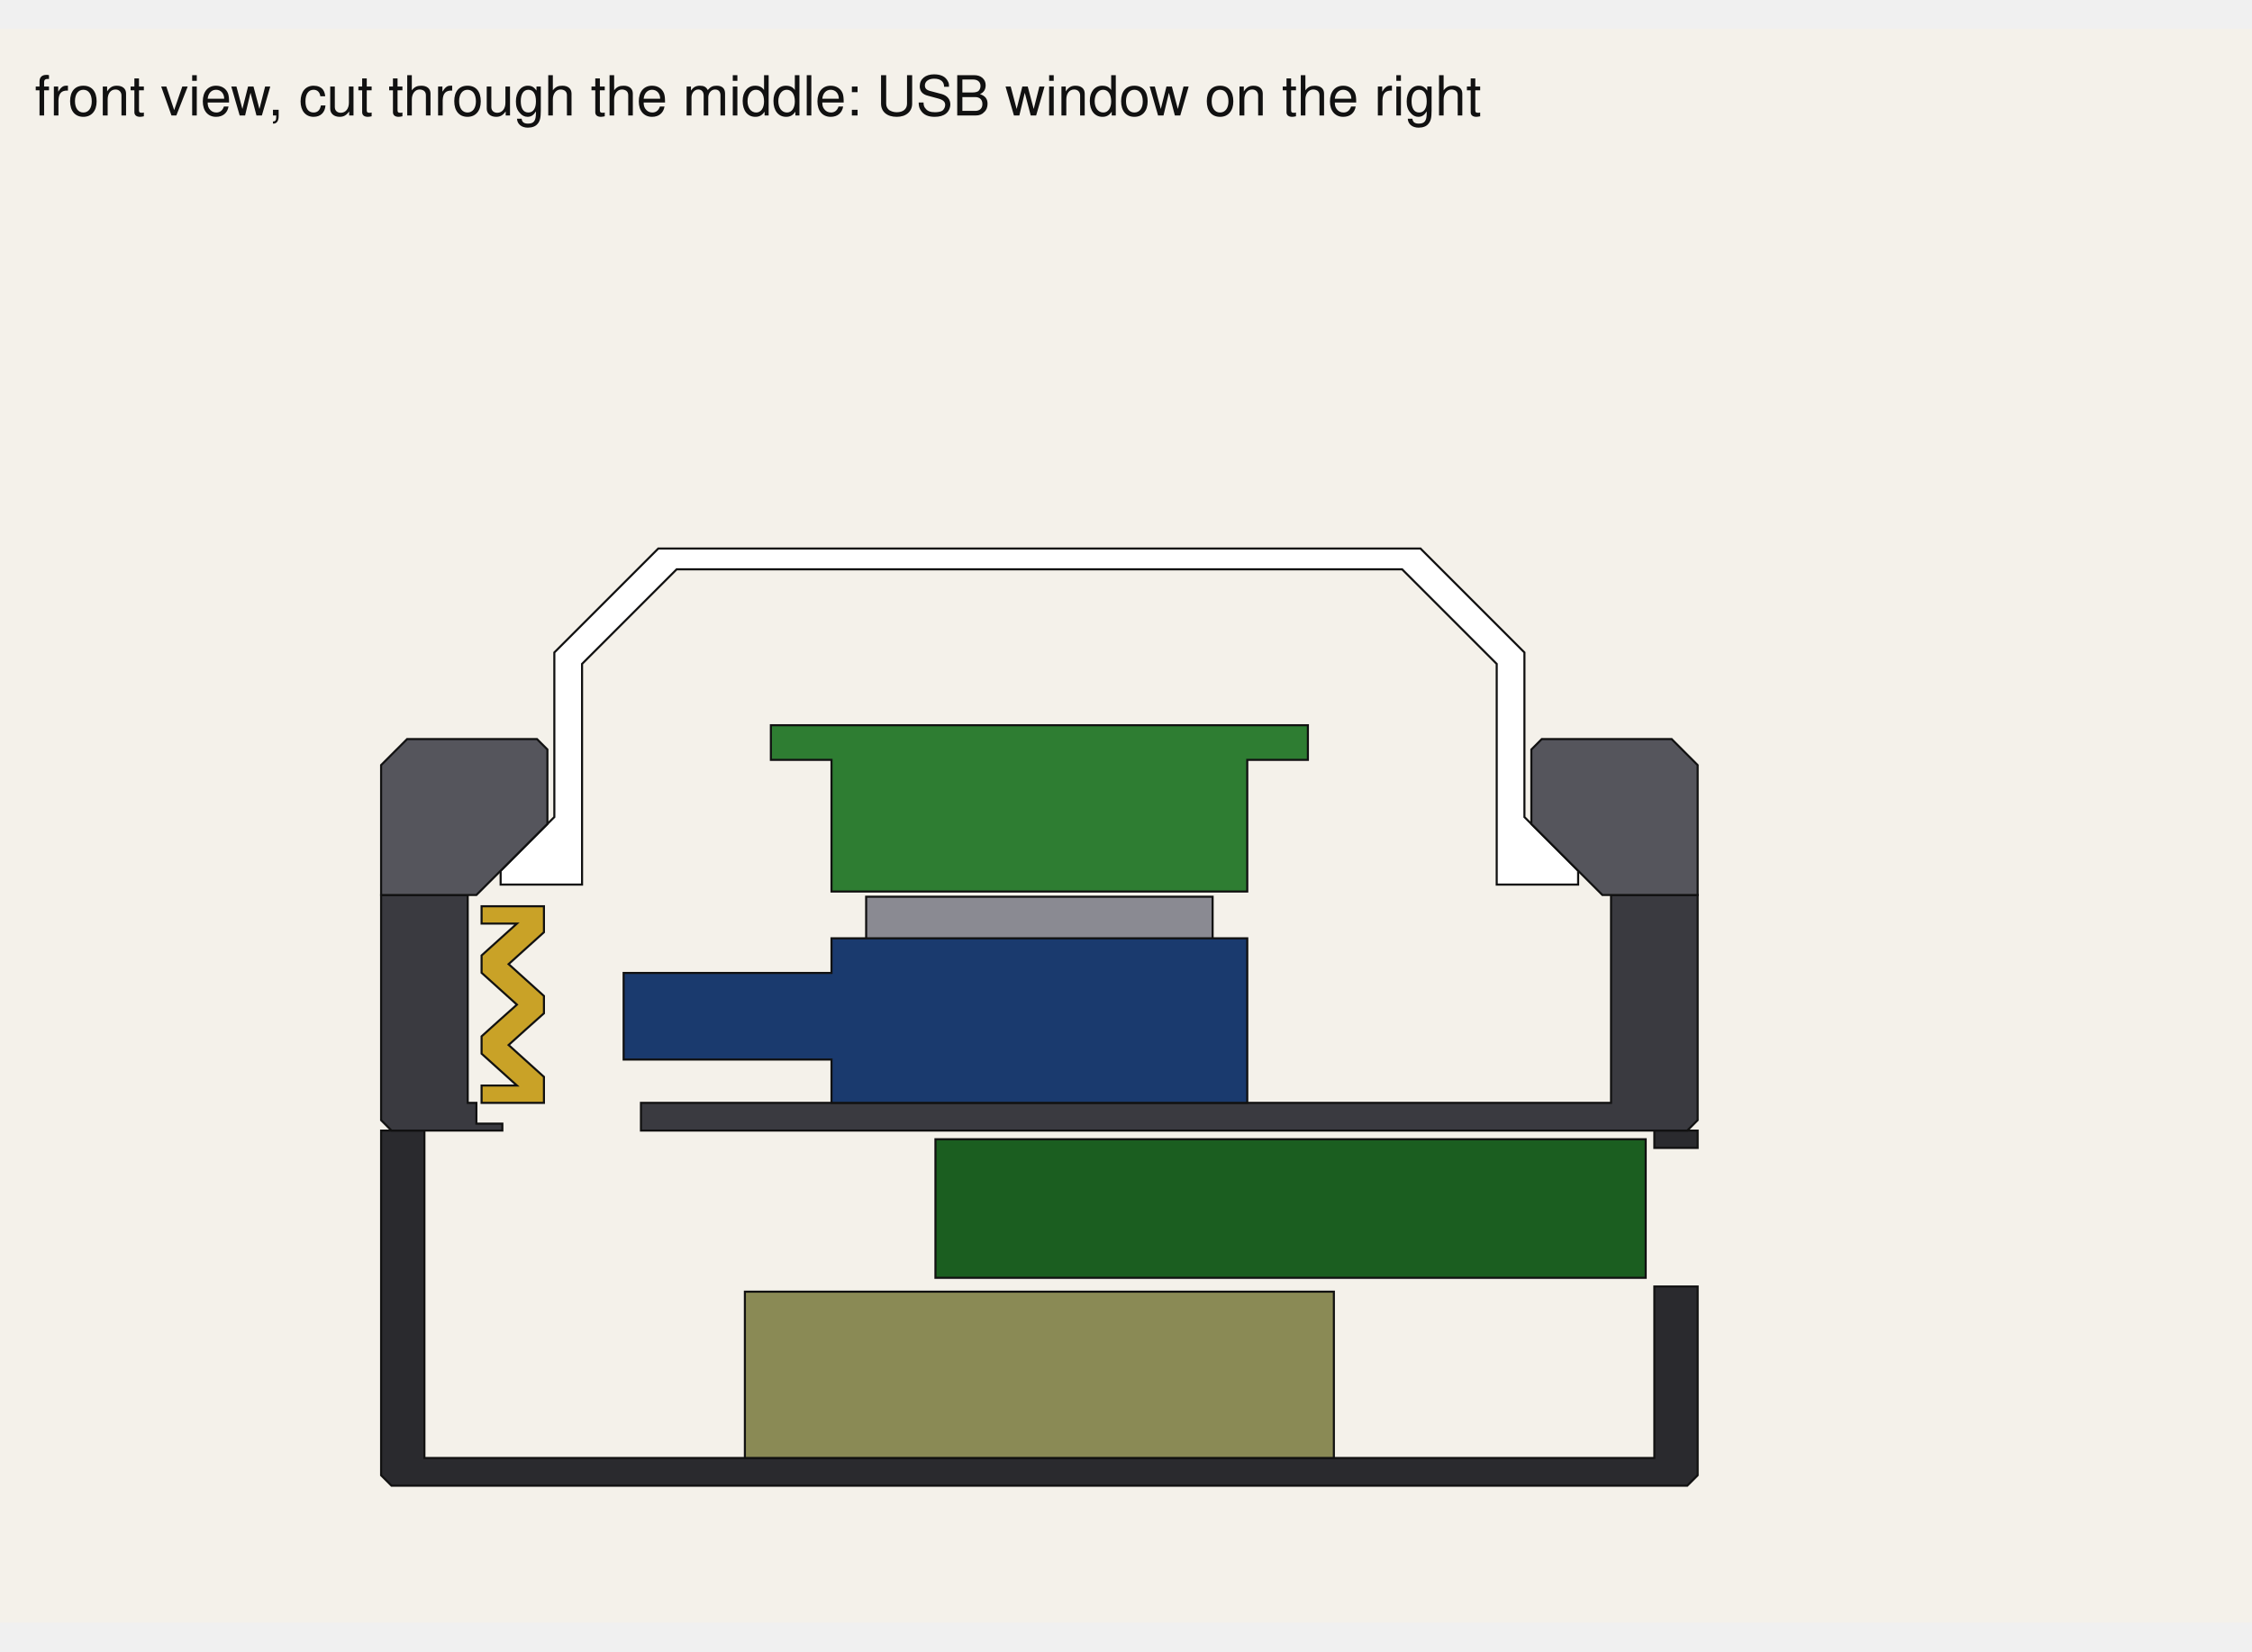
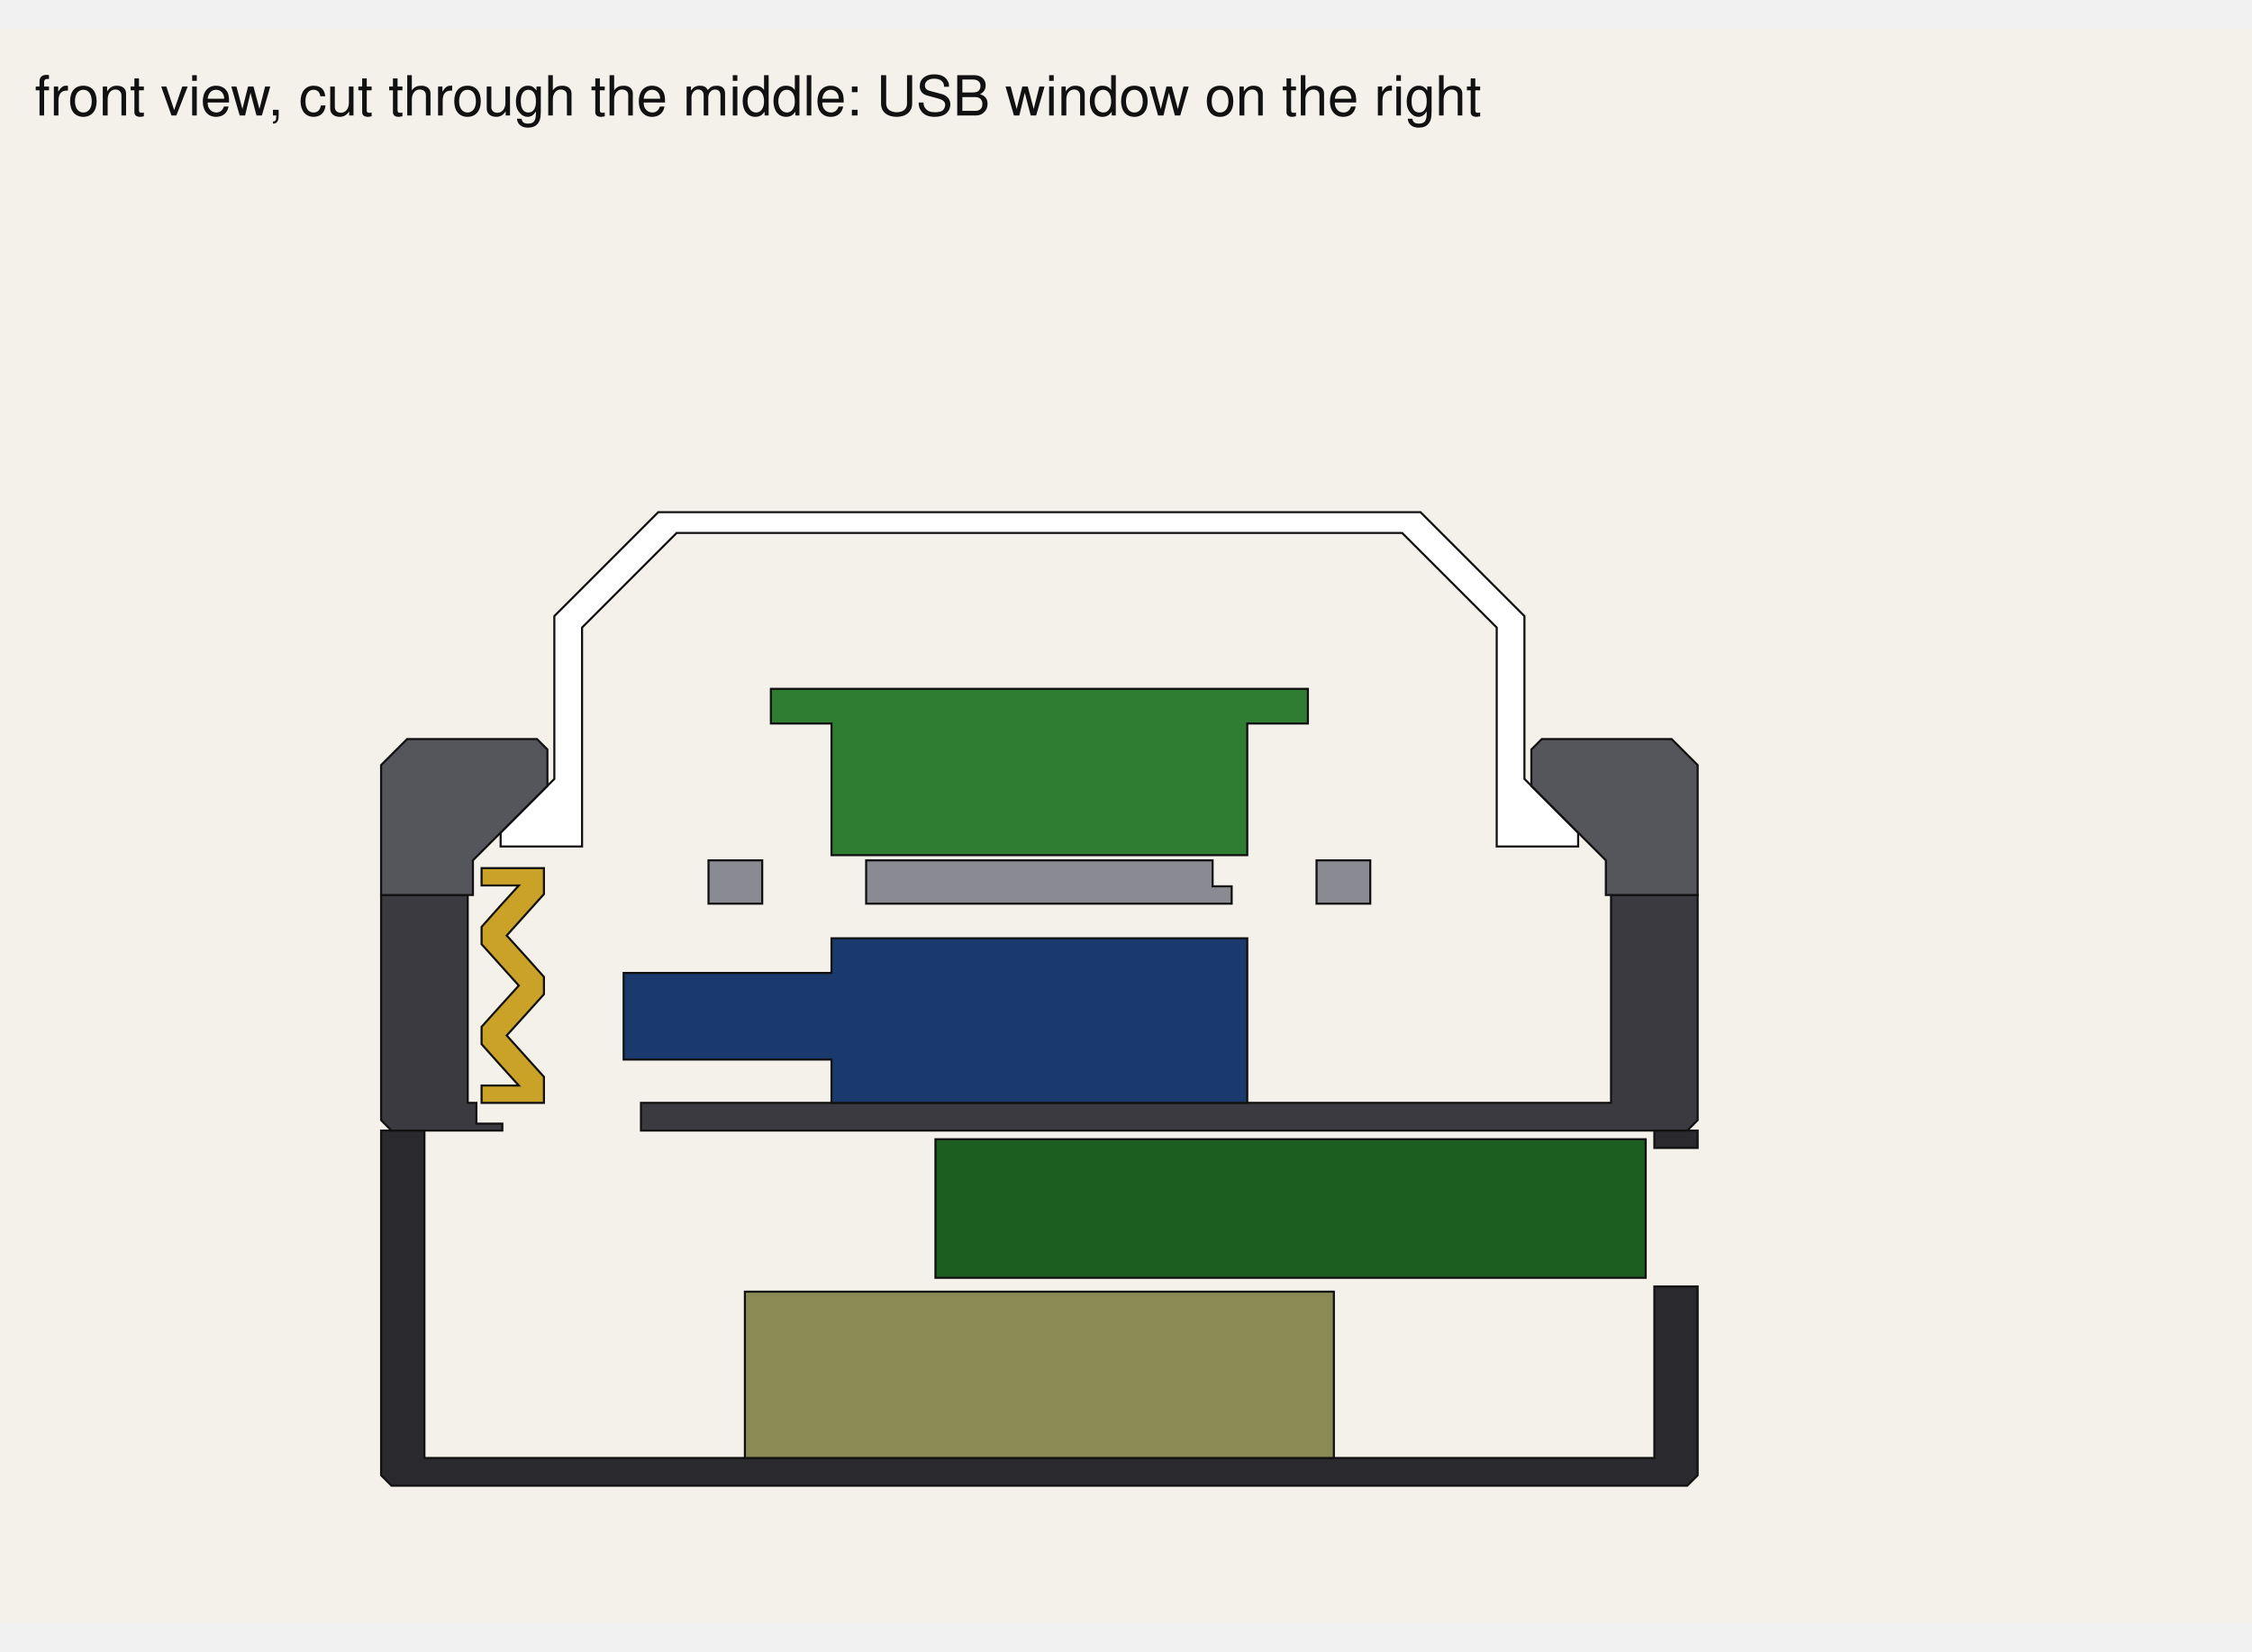
<svg xmlns="http://www.w3.org/2000/svg" viewBox="-60 -62 130 92" width="1320" height="968">
  <rect x="-60" y="-62" width="130" height="92" fill="#f4f1ea" />
  <path d="M-35.50,11.05 L-35.50,20.50 L-23.68,20.50 L-23.36,20.50 L-23.02,20.50 L18.64,20.50 L18.98,20.50 L19.19,20.50 L19.63,20.50 L19.88,20.50 L20.39,20.50 L20.66,20.50 L21.23,20.50 L21.51,20.50 L22.12,20.50 L22.40,20.50 L23.03,20.50 L23.64,20.50 L31.56,20.50 L31.57,20.50 L31.64,20.50 L31.79,20.50 L32.01,20.50 L32.29,20.50 L32.62,20.50 L32.99,20.50 L33.39,20.50 L33.77,20.50 L34.16,20.50 L34.56,20.50 L34.93,20.50 L35.31,20.50 L35.40,20.50 L35.50,20.50 L35.50,13.31 L35.50,10.60 L36.75,10.60 L38.00,10.60 L38.00,12.94 L38.00,21.50 L37.70,21.80 L37.40,22.10 L37.12,22.10 L37.09,22.10 L36.99,22.10 L36.83,22.10 L36.60,22.10 L36.33,22.10 L36.02,22.10 L35.69,22.10 L35.34,22.10 L35.00,22.10 L34.68,22.10 L34.40,22.10 L34.17,22.10 L34.00,22.10 L33.89,22.10 L33.82,22.10 L33.77,22.10 L33.67,22.10 L33.63,22.10 L32.50,22.10 L32.41,22.10 L32.35,22.10 L32.32,22.10 L31.52,22.10 L31.34,22.10 L31.07,22.10 L30.74,22.10 L30.35,22.10 L29.92,22.10 L29.48,22.10 L29.03,22.10 L23.77,22.10 L23.66,22.10 L23.51,22.10 L23.33,22.10 L23.13,22.10 L22.91,22.10 L22.69,22.10 L22.47,22.10 L22.27,22.10 L22.09,22.10 L21.94,22.10 L21.83,22.10 L21.76,22.10 L21.74,22.10 L18.03,22.10 L14.57,22.10 L14.53,22.10 L14.46,22.10 L14.34,22.10 L14.19,22.10 L13.99,22.10 L13.75,22.10 L13.48,22.10 L13.17,22.10 L12.84,22.10 L12.26,22.10 L11.90,22.10 L11.31,22.10 L10.93,22.10 L10.33,22.10 L9.94,22.10 L9.54,22.10 L8.96,22.10 L8.56,22.10 L8.02,22.10 L7.64,22.10 L7.16,22.10 L6.79,22.10 L6.45,22.10 L6.15,22.10 L-34.23,22.10 L-34.52,22.10 L-34.82,22.10 L-35.11,22.10 L-37.40,22.10 L-37.70,21.80 L-38.00,21.50 L-38.00,11.55 L-38.00,1.60 L-36.71,1.60 L-35.50,1.60 Z M38.00,2.39 L38.00,2.60 L36.75,2.60 L35.50,2.60 L35.50,2.33 L35.50,1.60 L35.63,1.60 L35.86,1.60 L36.71,1.60 L36.74,1.60 L38.00,1.60 Z" fill="#2a2a2e" fill-rule="evenodd" stroke="#111" stroke-width="0.12" />
  <path d="M-33.00,0.00 L-32.96,0.00 L-32.92,0.00 L-32.84,0.00 L-32.76,0.00 L-32.64,0.00 L-32.57,0.00 L-32.50,0.00 L-32.50,0.60 L-32.50,1.20 L-31.73,1.20 L-31.00,1.20 L-31.00,1.40 L-31.00,1.60 L-32.20,1.60 L-37.40,1.60 L-37.70,1.30 L-38.00,1.00 L-38.00,-5.50 L-38.00,-12.00 L-33.50,-12.00 L-33.31,-12.00 L-33.00,-12.00 Z M38.00,-5.50 L38.00,1.00 L37.70,1.30 L37.40,1.60 L36.23,1.60 L36.20,1.60 L36.11,1.60 L35.98,1.60 L35.82,1.60 L35.63,1.60 L35.43,1.60 L35.23,1.60 L35.06,1.60 L34.92,1.60 L34.81,1.60 L34.76,1.60 L34.76,1.60 L24.93,1.60 L24.65,1.60 L24.63,1.60 L24.08,1.60 L23.97,1.60 L23.92,1.60 L23.74,1.60 L23.66,1.60 L23.43,1.60 L23.32,1.60 L23.06,1.60 L22.94,1.60 L22.65,1.60 L22.52,1.60 L22.24,1.60 L22.10,1.60 L21.97,1.60 L21.86,1.60 L-11.14,1.60 L-11.33,1.60 L-23.00,1.60 L-23.00,0.80 L-23.00,0.00 L-22.73,0.00 L-22.25,0.00 L-22.21,0.00 L-22.17,0.00 L-21.95,0.00 L-21.72,0.00 L-21.44,0.00 L-21.19,0.00 L-20.89,0.00 L-20.61,0.00 L-20.28,0.00 L-19.98,0.00 L-19.63,0.00 L-19.30,0.00 L-18.93,0.00 L-18.57,0.00 L-18.18,0.00 L-17.80,0.00 L-17.39,0.00 L-16.99,0.00 L-16.55,0.00 L-16.14,0.00 L-15.68,0.00 L-15.24,0.00 L-14.77,0.00 L-14.53,0.00 L-14.34,0.00 L-14.00,0.00 L-13.25,0.00 L-12.50,0.00 L0.00,0.00 L3.53,0.00 L12.50,0.00 L13.25,0.00 L14.00,0.00 L14.34,0.00 L14.53,0.00 L14.77,0.00 L15.24,0.00 L15.68,0.00 L16.14,0.00 L16.55,0.00 L16.99,0.00 L17.39,0.00 L17.80,0.00 L18.18,0.00 L18.57,0.00 L18.93,0.00 L19.30,0.00 L19.63,0.00 L19.98,0.00 L20.28,0.00 L20.61,0.00 L20.89,0.00 L21.19,0.00 L21.44,0.00 L21.72,0.00 L21.95,0.00 L22.17,0.00 L22.21,0.00 L22.25,0.00 L23.14,0.00 L24.10,0.00 L24.21,0.00 L24.45,0.00 L25.00,0.00 L25.51,0.00 L26.02,0.00 L26.51,0.00 L26.99,0.00 L27.44,0.00 L27.89,0.00 L28.31,0.00 L28.72,0.00 L29.10,0.00 L29.49,0.00 L29.83,0.00 L30.18,0.00 L30.49,0.00 L30.80,0.00 L31.07,0.00 L31.34,0.00 L31.58,0.00 L31.81,0.00 L32.01,0.00 L32.21,0.00 L32.37,0.00 L32.52,0.00 L32.64,0.00 L32.76,0.00 L32.84,0.00 L32.92,0.00 L32.96,0.00 L33.00,0.00 L33.00,-12.00 L33.31,-12.00 L33.50,-12.00 L38.00,-12.00 Z" fill="#3a3a40" fill-rule="evenodd" stroke="#111" stroke-width="0.12" />
-   <path d="M28.00,-26.00 L28.00,-16.50 L31.10,-13.40 L31.10,-12.60 L26.40,-12.60 L26.40,-25.34 L20.94,-30.80 L0.00,-30.80 L-20.94,-30.80 L-26.40,-25.34 L-26.40,-12.60 L-31.10,-12.60 L-31.10,-13.40 L-28.00,-16.50 L-28.00,-26.00 L-22.00,-32.00 L0.00,-32.00 L22.00,-32.00 Z" fill="#ffffff" fill-rule="evenodd" stroke="#111" stroke-width="0.12" />
-   <path d="M10.00,-9.40 L9.99,-9.40 L9.98,-9.40 L9.95,-9.40 L9.93,-9.40 L9.89,-9.40 L9.86,-9.40 L9.81,-9.40 L9.76,-9.40 L9.70,-9.40 L9.64,-9.40 L9.57,-9.40 L9.50,-9.40 L9.42,-9.40 L9.33,-9.40 L9.24,-9.40 L9.14,-9.40 L9.04,-9.40 L8.93,-9.40 L8.82,-9.40 L8.70,-9.40 L8.58,-9.40 L8.45,-9.40 L8.31,-9.40 L8.18,-9.40 L8.03,-9.40 L7.89,-9.40 L7.73,-9.40 L7.57,-9.40 L7.41,-9.40 L7.24,-9.40 L7.07,-9.40 L6.90,-9.40 L6.87,-9.40 L6.13,-9.40 L5.51,-9.40 L5.35,-9.40 L4.35,-9.40 L4.16,-9.40 L2.20,-9.40 L1.83,-9.40 L1.81,-9.40 L1.62,-9.40 L1.42,-9.40 L1.22,-9.40 L0.98,-9.40 L0.74,-9.40 L0.49,-9.40 L0.25,-9.40 L0.00,-9.40 L-0.25,-9.40 L-0.49,-9.40 L-0.74,-9.40 L-0.98,-9.40 L-1.22,-9.40 L-1.42,-9.40 L-1.62,-9.40 L-1.81,-9.40 L-2.20,-9.40 L-4.16,-9.40 L-4.35,-9.40 L-5.35,-9.40 L-5.51,-9.40 L-6.13,-9.40 L-6.15,-9.40 L-7.07,-9.40 L-7.24,-9.40 L-7.41,-9.40 L-7.57,-9.40 L-7.73,-9.40 L-7.89,-9.40 L-8.03,-9.40 L-8.18,-9.40 L-8.31,-9.40 L-8.45,-9.40 L-8.58,-9.40 L-8.70,-9.40 L-8.82,-9.40 L-8.93,-9.40 L-9.04,-9.40 L-9.14,-9.40 L-9.24,-9.40 L-9.33,-9.40 L-9.42,-9.40 L-9.50,-9.40 L-9.57,-9.40 L-9.64,-9.40 L-9.70,-9.40 L-9.76,-9.40 L-9.81,-9.40 L-9.86,-9.40 L-9.89,-9.40 L-9.93,-9.40 L-9.95,-9.40 L-9.98,-9.40 L-9.99,-9.40 L-10.00,-9.40 L-10.00,-11.90 L-9.99,-11.90 L-9.98,-11.90 L-9.95,-11.90 L-9.93,-11.90 L-9.89,-11.90 L-9.86,-11.90 L-9.81,-11.90 L-9.76,-11.90 L-9.70,-11.90 L-9.64,-11.90 L-9.57,-11.90 L-9.50,-11.90 L-9.42,-11.90 L-9.33,-11.90 L-9.24,-11.90 L-9.14,-11.90 L-9.04,-11.90 L-8.93,-11.90 L-8.82,-11.90 L-8.70,-11.90 L-8.58,-11.90 L-8.45,-11.90 L-8.31,-11.90 L-8.18,-11.90 L-8.03,-11.90 L-7.89,-11.90 L-7.73,-11.90 L-7.57,-11.90 L-7.41,-11.90 L-7.24,-11.90 L-7.07,-11.90 L-7.04,-11.90 L-6.06,-11.90 L-5.69,-11.90 L-5.53,-11.90 L-5.50,-11.90 L-5.35,-11.90 L-5.19,-11.90 L-4.74,-11.90 L-3.58,-11.90 L-3.26,-11.90 L-2.89,-11.90 L-2.67,-11.90 L-2.43,-11.90 L-2.19,-11.90 L-1.95,-11.90 L-1.71,-11.90 L-1.47,-11.90 L-1.22,-11.90 L-0.98,-11.90 L-0.74,-11.90 L-0.49,-11.90 L-0.25,-11.90 L0.00,-11.90 L0.25,-11.90 L0.49,-11.90 L0.74,-11.90 L0.98,-11.90 L1.22,-11.90 L1.47,-11.90 L1.71,-11.90 L1.95,-11.90 L2.19,-11.90 L2.43,-11.90 L2.67,-11.90 L2.89,-11.90 L3.26,-11.90 L3.58,-11.90 L4.74,-11.90 L5.19,-11.90 L5.35,-11.90 L5.50,-11.90 L5.64,-11.90 L5.69,-11.90 L6.06,-11.90 L7.04,-11.90 L7.07,-11.90 L7.24,-11.90 L7.41,-11.90 L7.57,-11.90 L7.73,-11.90 L7.89,-11.90 L8.03,-11.90 L8.18,-11.90 L8.31,-11.90 L8.45,-11.90 L8.58,-11.90 L8.70,-11.90 L8.82,-11.90 L8.93,-11.90 L9.04,-11.90 L9.14,-11.90 L9.24,-11.90 L9.33,-11.90 L9.42,-11.90 L9.50,-11.90 L9.57,-11.90 L9.64,-11.90 L9.70,-11.90 L9.76,-11.90 L9.81,-11.90 L9.86,-11.90 L9.89,-11.90 L9.93,-11.90 L9.95,-11.90 L9.98,-11.90 L9.99,-11.90 L10.00,-11.90 Z" fill="#8a8a92" fill-rule="evenodd" stroke="#111" stroke-width="0.12" />
-   <path d="M-28.40,-20.40 L-28.40,-16.10 L-32.50,-12.00 L-32.84,-12.00 L-33.06,-12.00 L-33.19,-12.00 L-38.00,-12.00 L-38.00,-15.75 L-38.00,-19.50 L-37.40,-20.10 L-37.36,-20.14 L-37.26,-20.24 L-37.18,-20.32 L-36.68,-20.82 L-36.65,-20.85 L-36.57,-20.93 L-36.50,-21.00 L-36.43,-21.00 L-36.35,-21.00 L-36.16,-21.00 L-35.97,-21.00 L-35.73,-21.00 L-29.86,-21.00 L-29.50,-21.00 L-29.00,-21.00 Z M36.57,-20.93 L36.65,-20.85 L36.68,-20.82 L37.18,-20.32 L37.26,-20.24 L37.36,-20.14 L37.40,-20.10 L38.00,-19.50 L38.00,-15.75 L38.00,-12.00 L33.19,-12.00 L33.06,-12.00 L32.84,-12.00 L32.50,-12.00 L28.40,-16.10 L28.40,-20.40 L29.00,-21.00 L29.50,-21.00 L29.86,-21.00 L30.12,-21.00 L35.73,-21.00 L35.97,-21.00 L36.16,-21.00 L36.35,-21.00 L36.43,-21.00 L36.50,-21.00 Z" fill="#55555c" fill-rule="evenodd" stroke="#111" stroke-width="0.12" />
-   <path d="M15.50,-20.80 L15.50,-19.80 L13.93,-19.80 L12.00,-19.80 L12.00,-16.01 L12.00,-16.00 L12.00,-12.20 L0.00,-12.20 L-12.00,-12.20 L-12.00,-16.00 L-12.00,-16.01 L-12.00,-19.80 L-13.93,-19.80 L-15.50,-19.80 L-15.50,-20.80 L-15.50,-21.80 L-10.33,-21.80 L0.00,-21.80 L10.33,-21.80 L15.50,-21.80 Z" fill="#2e7d32" fill-rule="evenodd" stroke="#111" stroke-width="0.12" />
+   <path d="M28.00,-28.10 L28.00,-18.70 L31.10,-15.60 L31.10,-14.80 L26.40,-14.80 L26.40,-27.44 L20.94,-32.90 L0.00,-32.90 L-20.94,-32.90 L-26.40,-27.44 L-26.40,-14.80 L-31.10,-14.80 L-31.10,-15.60 L-28.00,-18.70 L-28.00,-28.10 L-22.00,-34.10 L0.00,-34.10 L22.00,-34.10 Z" fill="#ffffff" fill-rule="evenodd" stroke="#111" stroke-width="0.12" />
+   <path d="M-16.00,-11.50 L-16.82,-11.50 L-16.84,-11.50 L-16.87,-11.50 L-16.87,-11.50 L-17.07,-11.50 L-17.27,-11.50 L-17.47,-11.50 L-17.65,-11.50 L-17.83,-11.50 L-17.98,-11.50 L-18.14,-11.50 L-18.28,-11.50 L-18.41,-11.50 L-18.53,-11.50 L-18.64,-11.50 L-18.73,-11.50 L-18.82,-11.50 L-18.89,-11.50 L-18.96,-11.50 L-19.01,-11.50 L-19.05,-11.50 L-19.08,-11.50 L-19.10,-11.50 L-19.10,-14.00 L-19.08,-14.00 L-19.05,-14.00 L-19.01,-14.00 L-18.96,-14.00 L-18.89,-14.00 L-18.82,-14.00 L-18.73,-14.00 L-18.64,-14.00 L-18.53,-14.00 L-18.41,-14.00 L-18.28,-14.00 L-18.14,-14.00 L-17.98,-14.00 L-17.83,-14.00 L-17.65,-14.00 L-17.47,-14.00 L-17.27,-14.00 L-17.07,-14.00 L-16.84,-14.00 L-16.62,-14.00 L-16.38,-14.00 L-16.14,-14.00 L-16.01,-14.00 L-16.00,-14.00 Z M10.00,-12.50 L10.54,-12.50 L10.71,-12.50 L11.04,-12.50 L11.06,-12.50 L11.09,-12.50 L11.10,-12.50 L11.10,-12.46 L11.10,-11.50 L11.03,-11.50 L10.88,-11.50 L9.88,-11.50 L8.92,-11.50 L8.91,-11.50 L8.82,-11.50 L8.70,-11.50 L8.58,-11.50 L8.45,-11.50 L8.31,-11.50 L8.18,-11.50 L8.03,-11.50 L7.89,-11.50 L7.73,-11.50 L7.57,-11.50 L7.41,-11.50 L7.24,-11.50 L7.07,-11.50 L6.90,-11.50 L6.72,-11.50 L6.53,-11.50 L6.34,-11.50 L6.15,-11.50 L5.96,-11.50 L5.76,-11.50 L5.56,-11.50 L5.35,-11.50 L5.14,-11.50 L4.93,-11.50 L4.71,-11.50 L4.50,-11.50 L4.28,-11.50 L4.05,-11.50 L3.83,-11.50 L3.60,-11.50 L3.37,-11.50 L3.14,-11.50 L2.90,-11.50 L2.67,-11.50 L2.43,-11.50 L2.19,-11.50 L1.95,-11.50 L1.71,-11.50 L1.47,-11.50 L1.22,-11.50 L0.98,-11.50 L0.74,-11.50 L0.49,-11.50 L0.25,-11.50 L0.00,-11.50 L-0.25,-11.50 L-0.49,-11.50 L-0.50,-11.50 L-0.74,-11.50 L-0.99,-11.50 L-1.23,-11.50 L-1.48,-11.50 L-1.73,-11.50 L-1.98,-11.50 L-2.23,-11.50 L-2.48,-11.50 L-2.56,-11.50 L-2.90,-11.50 L-4.71,-11.50 L-4.91,-11.50 L-5.05,-11.50 L-5.11,-11.50 L-5.32,-11.50 L-5.52,-11.50 L-5.72,-11.50 L-5.93,-11.50 L-6.14,-11.50 L-6.35,-11.50 L-6.57,-11.50 L-6.79,-11.50 L-7.01,-11.50 L-8.45,-11.50 L-8.49,-11.50 L-8.58,-11.50 L-8.70,-11.50 L-8.82,-11.50 L-8.93,-11.50 L-9.04,-11.50 L-9.14,-11.50 L-9.24,-11.50 L-9.33,-11.50 L-9.42,-11.50 L-9.50,-11.50 L-9.57,-11.50 L-9.64,-11.50 L-9.70,-11.50 L-9.76,-11.50 L-9.81,-11.50 L-9.86,-11.50 L-9.89,-11.50 L-9.93,-11.50 L-9.95,-11.50 L-9.98,-11.50 L-9.99,-11.50 L-10.00,-11.50 L-10.00,-14.00 L-9.99,-14.00 L-9.98,-14.00 L-9.95,-14.00 L-9.93,-14.00 L-9.89,-14.00 L-9.86,-14.00 L-9.81,-14.00 L-9.76,-14.00 L-9.70,-14.00 L-9.64,-14.00 L-9.57,-14.00 L-9.50,-14.00 L-9.42,-14.00 L-9.33,-14.00 L-9.24,-14.00 L-9.14,-14.00 L-9.04,-14.00 L-8.93,-14.00 L-8.82,-14.00 L-8.70,-14.00 L-8.58,-14.00 L-8.45,-14.00 L-8.31,-14.00 L-8.18,-14.00 L-8.03,-14.00 L-7.89,-14.00 L-7.73,-14.00 L-7.57,-14.00 L-7.41,-14.00 L-7.24,-14.00 L-7.07,-14.00 L-6.90,-14.00 L-6.72,-14.00 L-6.53,-14.00 L-6.34,-14.00 L-6.15,-14.00 L-5.96,-14.00 L-5.76,-14.00 L-5.56,-14.00 L-5.35,-14.00 L-5.14,-14.00 L-4.93,-14.00 L-4.71,-14.00 L-4.50,-14.00 L-4.28,-14.00 L-4.05,-14.00 L-3.83,-14.00 L-3.60,-14.00 L-3.37,-14.00 L-3.14,-14.00 L-2.90,-14.00 L-2.67,-14.00 L-2.43,-14.00 L-2.19,-14.00 L-1.95,-14.00 L-1.71,-14.00 L-1.47,-14.00 L-1.22,-14.00 L-0.98,-14.00 L-0.74,-14.00 L-0.49,-14.00 L-0.25,-14.00 L0.00,-14.00 L0.25,-14.00 L0.49,-14.00 L0.74,-14.00 L0.98,-14.00 L1.22,-14.00 L1.47,-14.00 L1.71,-14.00 L1.95,-14.00 L2.19,-14.00 L2.43,-14.00 L2.67,-14.00 L2.90,-14.00 L3.14,-14.00 L3.37,-14.00 L3.60,-14.00 L3.83,-14.00 L4.05,-14.00 L4.28,-14.00 L4.50,-14.00 L4.71,-14.00 L4.93,-14.00 L5.14,-14.00 L5.35,-14.00 L5.56,-14.00 L5.76,-14.00 L5.96,-14.00 L6.15,-14.00 L6.34,-14.00 L6.53,-14.00 L6.72,-14.00 L6.90,-14.00 L7.07,-14.00 L7.24,-14.00 L7.41,-14.00 L7.57,-14.00 L7.73,-14.00 L7.89,-14.00 L8.03,-14.00 L8.18,-14.00 L8.31,-14.00 L8.45,-14.00 L8.58,-14.00 L8.70,-14.00 L8.82,-14.00 L8.93,-14.00 L9.04,-14.00 L9.14,-14.00 L9.24,-14.00 L9.33,-14.00 L9.42,-14.00 L9.50,-14.00 L9.57,-14.00 L9.64,-14.00 L9.70,-14.00 L9.76,-14.00 L9.81,-14.00 L9.86,-14.00 L9.89,-14.00 L9.93,-14.00 L9.95,-14.00 L9.98,-14.00 L9.99,-14.00 L10.00,-14.00 Z M19.10,-11.50 L19.08,-11.50 L19.05,-11.50 L19.01,-11.50 L18.96,-11.50 L18.89,-11.50 L18.82,-11.50 L18.73,-11.50 L18.64,-11.50 L18.53,-11.50 L18.41,-11.50 L18.28,-11.50 L18.14,-11.50 L17.98,-11.50 L17.83,-11.50 L17.65,-11.50 L17.47,-11.50 L17.27,-11.50 L17.07,-11.50 L16.84,-11.50 L16.62,-11.50 L16.38,-11.50 L16.14,-11.50 L16.00,-11.50 L16.00,-14.00 L16.01,-14.00 L16.14,-14.00 L16.38,-14.00 L16.62,-14.00 L16.84,-14.00 L17.07,-14.00 L17.27,-14.00 L17.47,-14.00 L17.65,-14.00 L17.83,-14.00 L17.98,-14.00 L18.14,-14.00 L18.28,-14.00 L18.41,-14.00 L18.53,-14.00 L18.64,-14.00 L18.73,-14.00 L18.82,-14.00 L18.89,-14.00 L18.96,-14.00 L19.01,-14.00 L19.05,-14.00 L19.08,-14.00 L19.10,-14.00 Z" fill="#8a8a92" fill-rule="evenodd" stroke="#111" stroke-width="0.12" />
+   <path d="M-28.40,-20.40 L-28.40,-18.30 L-32.70,-14.00 L-32.70,-12.00 L-33.02,-12.00 L-33.24,-12.00 L-38.00,-12.00 L-38.00,-15.75 L-38.00,-19.50 L-37.40,-20.10 L-37.36,-20.14 L-37.26,-20.24 L-37.18,-20.32 L-36.68,-20.82 L-36.65,-20.85 L-36.57,-20.93 L-36.50,-21.00 L-36.43,-21.00 L-36.35,-21.00 L-36.16,-21.00 L-35.97,-21.00 L-35.73,-21.00 L-29.86,-21.00 L-29.50,-21.00 L-29.00,-21.00 Z M36.57,-20.93 L36.65,-20.85 L36.68,-20.82 L37.18,-20.32 L37.26,-20.24 L37.36,-20.14 L37.40,-20.10 L38.00,-19.50 L38.00,-15.75 L38.00,-12.00 L33.36,-12.00 L33.24,-12.00 L33.02,-12.00 L32.70,-12.00 L32.70,-14.00 L28.40,-18.30 L28.40,-20.40 L29.00,-21.00 L29.50,-21.00 L29.86,-21.00 L30.12,-21.00 L35.73,-21.00 L35.97,-21.00 L36.16,-21.00 L36.35,-21.00 L36.43,-21.00 L36.50,-21.00 Z" fill="#55555c" fill-rule="evenodd" stroke="#111" stroke-width="0.12" />
+   <path d="M15.50,-22.90 L15.50,-21.90 L13.93,-21.90 L12.00,-21.90 L12.00,-18.11 L12.00,-18.10 L12.00,-14.30 L0.00,-14.30 L-12.00,-14.30 L-12.00,-18.10 L-12.00,-18.11 L-12.00,-21.90 L-13.93,-21.90 L-15.50,-21.90 L-15.50,-22.90 L-15.50,-23.90 L-10.33,-23.90 L0.00,-23.90 L10.33,-23.90 L15.50,-23.90 Z" fill="#2e7d32" fill-rule="evenodd" stroke="#111" stroke-width="0.12" />
  <path d="M12.00,-4.75 L12.00,0.00 L0.00,0.00 L-12.00,0.00 L-12.00,-1.88 L-12.00,-2.50 L-18.00,-2.50 L-24.00,-2.50 L-24.00,-5.00 L-24.00,-7.50 L-18.00,-7.50 L-12.00,-7.50 L-12.00,-8.00 L-12.00,-9.50 L0.00,-9.50 L12.00,-9.50 Z" fill="#1a3a6e" fill-rule="evenodd" stroke="#111" stroke-width="0.12" />
  <path d="M17.00,15.70 L17.00,20.50 L0.00,20.50 L-17.00,20.50 L-17.00,15.70 L-17.00,10.90 L0.00,10.90 L17.00,10.90 Z" fill="#8a8a55" fill-rule="evenodd" stroke="#111" stroke-width="0.12" />
  <path d="M35.00,6.10 L35.00,10.10 L14.50,10.10 L-6.00,10.10 L-6.00,6.10 L-6.00,2.10 L14.50,2.10 L35.00,2.10 Z" fill="#1b5e20" fill-rule="evenodd" stroke="#111" stroke-width="0.12" />
  <path d="" fill="#c8a165" fill-rule="evenodd" stroke="#111" stroke-width="0.12" />
-   <path d="M-28.60,-11.10 L-28.60,-10.85 L-28.60,-10.60 L-28.60,-10.35 L-28.60,-10.10 L-28.60,-9.85 L-29.62,-8.93 L-30.64,-8.01 L-29.62,-7.09 L-28.60,-6.17 L-28.60,-5.92 L-28.60,-5.67 L-28.60,-5.17 L-29.62,-4.26 L-30.64,-3.34 L-29.62,-2.42 L-28.60,-1.50 L-28.60,-1.00 L-28.60,-0.25 L-28.60,0.00 L-30.40,0.00 L-32.20,0.00 L-32.20,-0.50 L-32.20,-1.00 L-31.18,-1.00 L-30.16,-1.00 L-31.18,-1.92 L-32.20,-2.84 L-32.20,-3.34 L-32.20,-3.84 L-31.18,-4.76 L-30.16,-5.67 L-31.18,-6.59 L-32.20,-7.51 L-32.20,-8.01 L-32.20,-8.51 L-31.18,-9.43 L-30.16,-10.35 L-31.18,-10.35 L-32.20,-10.35 L-32.20,-10.85 L-32.20,-11.35 L-30.40,-11.35 L-28.60,-11.35 Z" fill="#c9a227" fill-rule="evenodd" stroke="#111" stroke-width="0.12" />
+   <path d="M-28.60,-12.55 L-28.60,-12.05 L-29.67,-10.86 L-30.75,-9.66 L-29.67,-8.47 L-28.60,-7.27 L-28.60,-6.77 L-28.60,-6.27 L-29.67,-5.08 L-30.75,-3.89 L-29.67,-2.69 L-28.60,-1.50 L-28.60,-1.25 L-28.60,-1.00 L-28.60,-0.75 L-28.60,-0.50 L-28.60,-0.25 L-28.60,0.00 L-30.40,0.00 L-32.20,0.00 L-32.20,-0.50 L-32.20,-1.00 L-31.13,-1.00 L-30.05,-1.00 L-31.13,-2.19 L-32.20,-3.39 L-32.20,-3.89 L-32.20,-4.39 L-31.13,-5.58 L-30.05,-6.77 L-31.13,-7.97 L-32.20,-9.16 L-32.20,-9.66 L-32.20,-10.16 L-31.13,-11.36 L-30.05,-12.55 L-31.13,-12.55 L-32.20,-12.55 L-32.20,-13.05 L-32.20,-13.55 L-30.40,-13.55 L-28.60,-13.55 Z" fill="#c9a227" fill-rule="evenodd" stroke="#111" stroke-width="0.12" />
  <text x="-58" y="-57" font-family="Helvetica" font-size="3.2" fill="#111">front view, cut through the middle: USB window on the right</text>
</svg>
